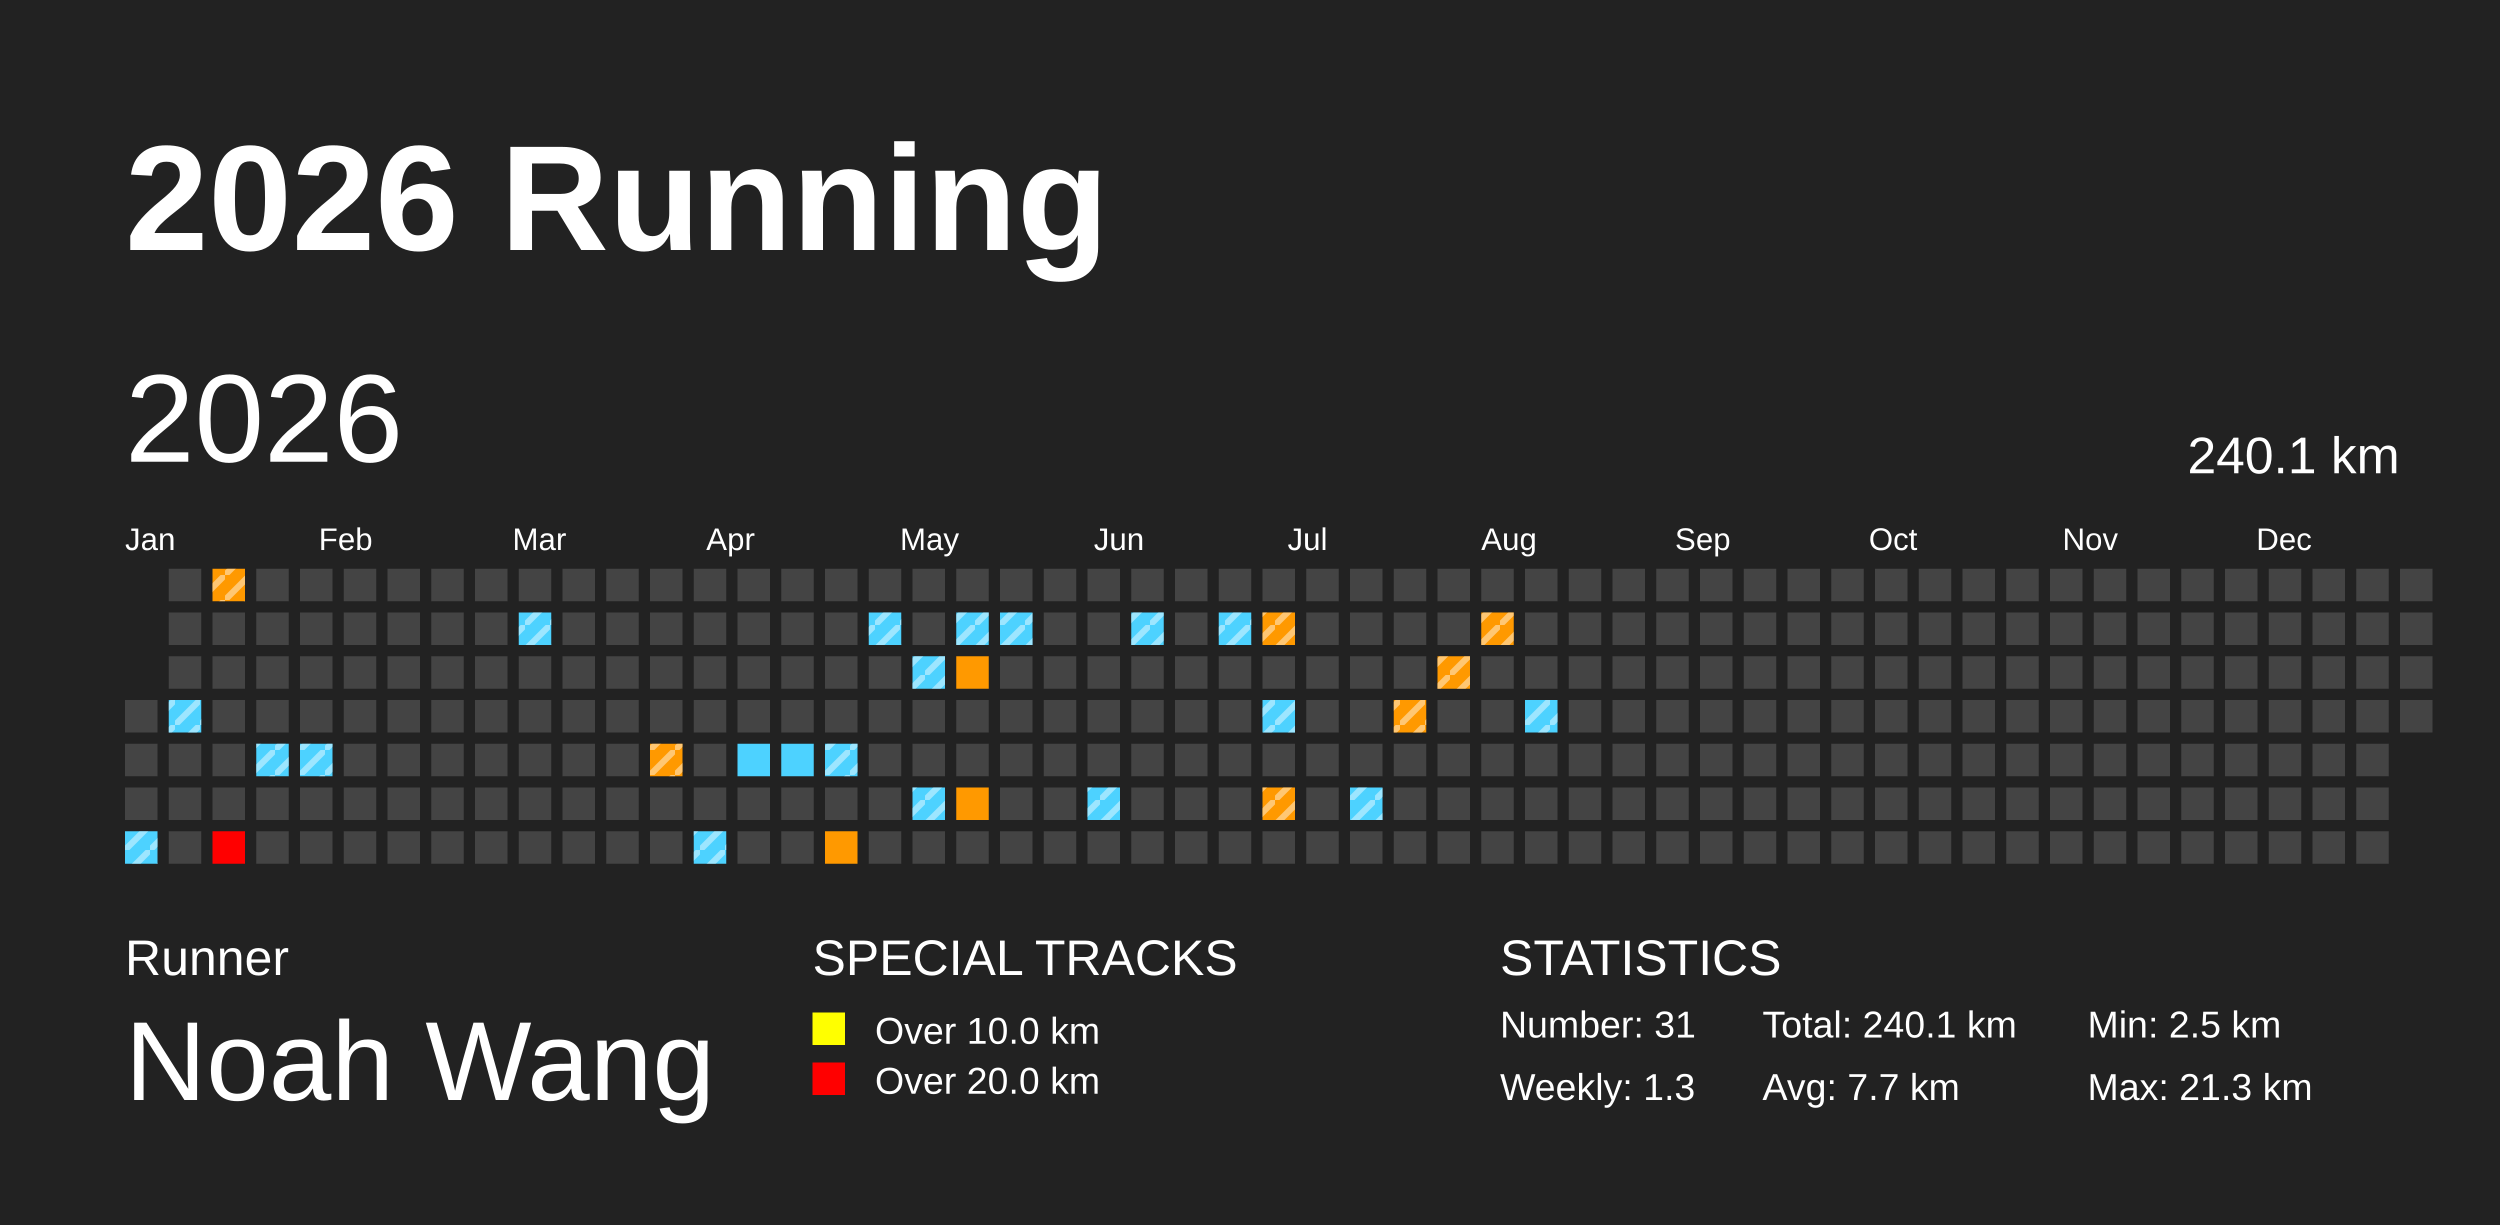
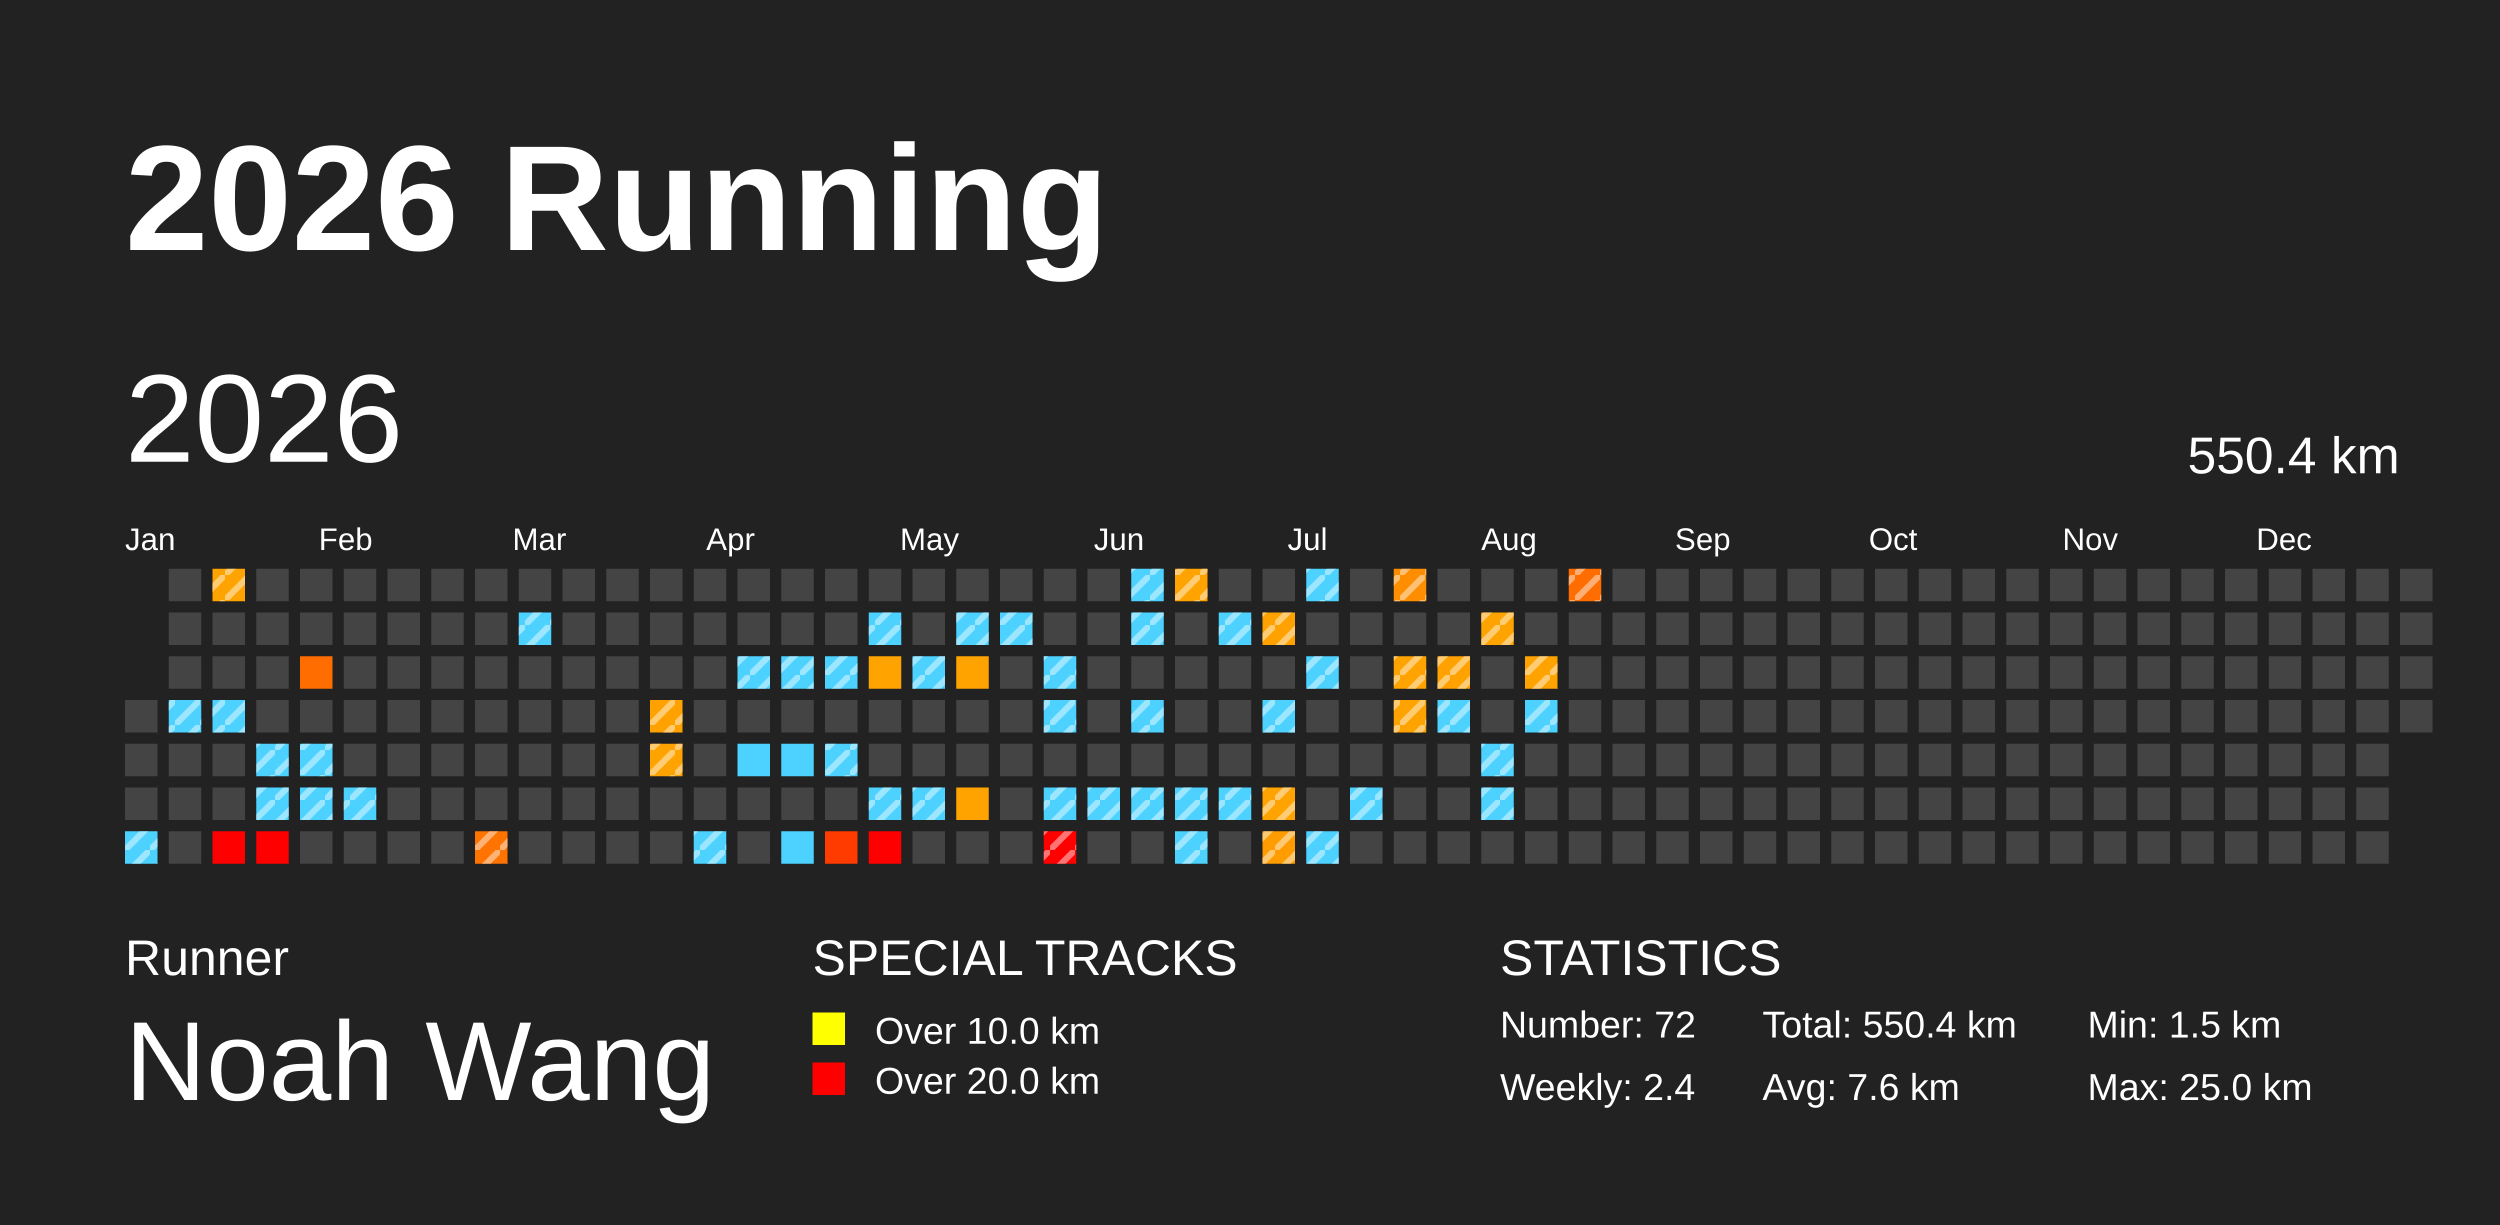
<svg xmlns="http://www.w3.org/2000/svg" baseProfile="full" height="98mm" version="1.1" viewBox="0,0,200,98" width="200mm">
  <defs>
    <pattern height="2" id="indoor-stripe" patternUnits="userSpaceOnUse" width="2">
      <line stroke="white" stroke-opacity="0.45" stroke-width="0.5" x1="0" x2="2" y1="2" y2="0" />
    </pattern>
  </defs>
  <rect fill="#222222" height="98" width="200" x="0" y="0" />
  <text fill="#FFFFFF" style="font-size:12px; font-family:Arial; font-weight:bold;" x="10" y="20">2026 Running</text>
  <text fill="#FFFFFF" style="font-size:4px; font-family:Arial" x="10" y="78">Runner</text>
  <text fill="#FFFFFF" style="font-size:9px; font-family:Arial" x="10" y="88">Noah Wang</text>
  <text fill="#FFFFFF" style="font-size:4px; font-family:Arial" x="65" y="78">SPECIAL TRACKS</text>
  <rect fill="yellow" height="2.6" width="2.6" x="65" y="81" />
  <text fill="#FFFFFF" style="font-size:3px; font-family:Arial" x="70" y="83.5">Over 10.0 km</text>
  <rect fill="red" height="2.6" width="2.6" x="65" y="85" />
  <text fill="#FFFFFF" style="font-size:3px; font-family:Arial" x="70" y="87.5">Over 20.0 km</text>
  <text fill="#FFFFFF" style="font-size:4px; font-family:Arial" x="120" y="78">STATISTICS</text>
-   <text fill="#FFFFFF" style="font-size:3px; font-family:Arial" x="120" y="83">Number: 31</text>
-   <text fill="#FFFFFF" style="font-size:3px; font-family:Arial" x="120" y="88">Weekly: 1.3</text>
-   <text fill="#FFFFFF" style="font-size:3px; font-family:Arial" x="141" y="83">Total: 240.1 km</text>
-   <text fill="#FFFFFF" style="font-size:3px; font-family:Arial" x="141" y="88">Avg: 7.7 km</text>
-   <text fill="#FFFFFF" style="font-size:3px; font-family:Arial" x="167" y="83">Min: 2.5 km</text>
-   <text fill="#FFFFFF" style="font-size:3px; font-family:Arial" x="167" y="88">Max: 21.3 km</text>
+   <text fill="#FFFFFF" style="font-size:3px; font-family:Arial" x="120" y="83">Number: 72</text>
+   <text fill="#FFFFFF" style="font-size:3px; font-family:Arial" x="120" y="88">Weekly: 2.4</text>
+   <text fill="#FFFFFF" style="font-size:3px; font-family:Arial" x="141" y="83">Total: 550.4 km</text>
+   <text fill="#FFFFFF" style="font-size:3px; font-family:Arial" x="141" y="88">Avg: 7.6 km</text>
+   <text fill="#FFFFFF" style="font-size:3px; font-family:Arial" x="167" y="83">Min: 1.5 km</text>
+   <text fill="#FFFFFF" style="font-size:3px; font-family:Arial" x="167" y="88">Max: 25.0 km</text>
  <text dominant-baseline="hanging" fill="#FFFFFF" style="font-size:10.0px; font-family:Arial;" x="10" y="30">2026</text>
-   <text dominant-baseline="hanging" fill="#FFFFFF" style="font-size:4.125px; font-family:Arial;" x="175" y="35">240.1 km</text>
+   <text dominant-baseline="hanging" fill="#FFFFFF" style="font-size:4.125px; font-family:Arial;" x="175" y="35">550.4 km</text>
  <text fill="#FFFFFF" style="font-size:2.5px; font-family:Arial" x="10.0" y="44">Jan</text>
  <text fill="#FFFFFF" style="font-size:2.5px; font-family:Arial" x="25.5" y="44">Feb</text>
  <text fill="#FFFFFF" style="font-size:2.5px; font-family:Arial" x="41.0" y="44">Mar</text>
  <text fill="#FFFFFF" style="font-size:2.5px; font-family:Arial" x="56.5" y="44">Apr</text>
  <text fill="#FFFFFF" style="font-size:2.5px; font-family:Arial" x="72.0" y="44">May</text>
  <text fill="#FFFFFF" style="font-size:2.5px; font-family:Arial" x="87.5" y="44">Jun</text>
  <text fill="#FFFFFF" style="font-size:2.5px; font-family:Arial" x="103.0" y="44">Jul</text>
  <text fill="#FFFFFF" style="font-size:2.5px; font-family:Arial" x="118.5" y="44">Aug</text>
  <text fill="#FFFFFF" style="font-size:2.5px; font-family:Arial" x="134.0" y="44">Sep</text>
  <text fill="#FFFFFF" style="font-size:2.5px; font-family:Arial" x="149.5" y="44">Oct</text>
  <text fill="#FFFFFF" style="font-size:2.5px; font-family:Arial" x="165.0" y="44">Nov</text>
  <text fill="#FFFFFF" style="font-size:2.5px; font-family:Arial" x="180.5" y="44">Dec</text>
  <rect fill="#444444" height="2.6" width="2.6" x="10.0" y="56.0" />
  <rect fill="#444444" height="2.6" width="2.6" x="10.0" y="59.5" />
  <rect fill="#444444" height="2.6" width="2.6" x="10.0" y="63.0" />
  <rect fill="#4dd2ff" height="2.6" width="2.6" x="10.0" y="66.5" />
  <rect fill="url(#indoor-stripe)" height="2.6" style="pointer-events: none;" width="2.6" x="10.0" y="66.5" />
  <rect fill="#444444" height="2.6" width="2.6" x="13.5" y="45.5" />
  <rect fill="#444444" height="2.6" width="2.6" x="13.5" y="49.0" />
  <rect fill="#444444" height="2.6" width="2.6" x="13.5" y="52.5" />
  <rect fill="#4dd2ff" height="2.6" width="2.6" x="13.5" y="56.0" />
  <rect fill="url(#indoor-stripe)" height="2.6" style="pointer-events: none;" width="2.6" x="13.5" y="56.0" />
  <rect fill="#444444" height="2.6" width="2.6" x="13.5" y="59.5" />
  <rect fill="#444444" height="2.6" width="2.6" x="13.5" y="63.0" />
  <rect fill="#444444" height="2.6" width="2.6" x="13.5" y="66.5" />
-   <rect fill="#ff9900" height="2.6" width="2.6" x="17.0" y="45.5" />
+   <rect fill="#ffa300" height="2.6" width="2.6" x="17.0" y="45.5" />
  <rect fill="url(#indoor-stripe)" height="2.6" style="pointer-events: none;" width="2.6" x="17.0" y="45.5" />
  <rect fill="#444444" height="2.6" width="2.6" x="17.0" y="49.0" />
  <rect fill="#444444" height="2.6" width="2.6" x="17.0" y="52.5" />
-   <rect fill="#444444" height="2.6" width="2.6" x="17.0" y="56.0" />
+   <rect fill="#4dd2ff" height="2.6" width="2.6" x="17.0" y="56.0" />
+   <rect fill="url(#indoor-stripe)" height="2.6" style="pointer-events: none;" width="2.6" x="17.0" y="56.0" />
  <rect fill="#444444" height="2.6" width="2.6" x="17.0" y="59.5" />
  <rect fill="#444444" height="2.6" width="2.6" x="17.0" y="63.0" />
  <rect fill="red" height="2.6" width="2.6" x="17.0" y="66.5" />
  <rect fill="#444444" height="2.6" width="2.6" x="20.5" y="45.5" />
  <rect fill="#444444" height="2.6" width="2.6" x="20.5" y="49.0" />
  <rect fill="#444444" height="2.6" width="2.6" x="20.5" y="52.5" />
  <rect fill="#444444" height="2.6" width="2.6" x="20.5" y="56.0" />
  <rect fill="#4dd2ff" height="2.6" width="2.6" x="20.5" y="59.5" />
  <rect fill="url(#indoor-stripe)" height="2.6" style="pointer-events: none;" width="2.6" x="20.5" y="59.5" />
-   <rect fill="#444444" height="2.6" width="2.6" x="20.5" y="63.0" />
-   <rect fill="#444444" height="2.6" width="2.6" x="20.5" y="66.5" />
+   <rect fill="#4dd2ff" height="2.6" width="2.6" x="20.5" y="63.0" />
+   <rect fill="url(#indoor-stripe)" height="2.6" style="pointer-events: none;" width="2.6" x="20.5" y="63.0" />
+   <rect fill="red" height="2.6" width="2.6" x="20.5" y="66.5" />
  <rect fill="#444444" height="2.6" width="2.6" x="24.0" y="45.5" />
  <rect fill="#444444" height="2.6" width="2.6" x="24.0" y="49.0" />
-   <rect fill="#444444" height="2.6" width="2.6" x="24.0" y="52.5" />
+   <rect fill="#ff6c00" height="2.6" width="2.6" x="24.0" y="52.5" />
  <rect fill="#444444" height="2.6" width="2.6" x="24.0" y="56.0" />
  <rect fill="#4dd2ff" height="2.6" width="2.6" x="24.0" y="59.5" />
  <rect fill="url(#indoor-stripe)" height="2.6" style="pointer-events: none;" width="2.6" x="24.0" y="59.5" />
-   <rect fill="#444444" height="2.6" width="2.6" x="24.0" y="63.0" />
+   <rect fill="#4dd2ff" height="2.6" width="2.6" x="24.0" y="63.0" />
+   <rect fill="url(#indoor-stripe)" height="2.6" style="pointer-events: none;" width="2.6" x="24.0" y="63.0" />
  <rect fill="#444444" height="2.6" width="2.6" x="24.0" y="66.5" />
  <rect fill="#444444" height="2.6" width="2.6" x="27.5" y="45.5" />
  <rect fill="#444444" height="2.6" width="2.6" x="27.5" y="49.0" />
  <rect fill="#444444" height="2.6" width="2.6" x="27.5" y="52.5" />
  <rect fill="#444444" height="2.6" width="2.6" x="27.5" y="56.0" />
  <rect fill="#444444" height="2.6" width="2.6" x="27.5" y="59.5" />
-   <rect fill="#444444" height="2.6" width="2.6" x="27.5" y="63.0" />
+   <rect fill="#4dd2ff" height="2.6" width="2.6" x="27.5" y="63.0" />
+   <rect fill="url(#indoor-stripe)" height="2.6" style="pointer-events: none;" width="2.6" x="27.5" y="63.0" />
  <rect fill="#444444" height="2.6" width="2.6" x="27.5" y="66.5" />
  <rect fill="#444444" height="2.6" width="2.6" x="31.0" y="45.5" />
  <rect fill="#444444" height="2.6" width="2.6" x="31.0" y="49.0" />
  <rect fill="#444444" height="2.6" width="2.6" x="31.0" y="52.5" />
  <rect fill="#444444" height="2.6" width="2.6" x="31.0" y="56.0" />
  <rect fill="#444444" height="2.6" width="2.6" x="31.0" y="59.5" />
  <rect fill="#444444" height="2.6" width="2.6" x="31.0" y="63.0" />
  <rect fill="#444444" height="2.6" width="2.6" x="31.0" y="66.5" />
  <rect fill="#444444" height="2.6" width="2.6" x="34.5" y="45.5" />
  <rect fill="#444444" height="2.6" width="2.6" x="34.5" y="49.0" />
  <rect fill="#444444" height="2.6" width="2.6" x="34.5" y="52.5" />
  <rect fill="#444444" height="2.6" width="2.6" x="34.5" y="56.0" />
  <rect fill="#444444" height="2.6" width="2.6" x="34.5" y="59.5" />
  <rect fill="#444444" height="2.6" width="2.6" x="34.5" y="63.0" />
  <rect fill="#444444" height="2.6" width="2.6" x="34.5" y="66.5" />
  <rect fill="#444444" height="2.6" width="2.6" x="38.0" y="45.5" />
  <rect fill="#444444" height="2.6" width="2.6" x="38.0" y="49.0" />
  <rect fill="#444444" height="2.6" width="2.6" x="38.0" y="52.5" />
  <rect fill="#444444" height="2.6" width="2.6" x="38.0" y="56.0" />
  <rect fill="#444444" height="2.6" width="2.6" x="38.0" y="59.5" />
  <rect fill="#444444" height="2.6" width="2.6" x="38.0" y="63.0" />
-   <rect fill="#444444" height="2.6" width="2.6" x="38.0" y="66.5" />
+   <rect fill="#ff7300" height="2.6" width="2.6" x="38.0" y="66.5" />
+   <rect fill="url(#indoor-stripe)" height="2.6" style="pointer-events: none;" width="2.6" x="38.0" y="66.5" />
  <rect fill="#444444" height="2.6" width="2.6" x="41.5" y="45.5" />
  <rect fill="#4dd2ff" height="2.6" width="2.6" x="41.5" y="49.0" />
  <rect fill="url(#indoor-stripe)" height="2.6" style="pointer-events: none;" width="2.6" x="41.5" y="49.0" />
  <rect fill="#444444" height="2.6" width="2.6" x="41.5" y="52.5" />
  <rect fill="#444444" height="2.6" width="2.6" x="41.5" y="56.0" />
  <rect fill="#444444" height="2.6" width="2.6" x="41.5" y="59.5" />
  <rect fill="#444444" height="2.6" width="2.6" x="41.5" y="63.0" />
  <rect fill="#444444" height="2.6" width="2.6" x="41.5" y="66.5" />
  <rect fill="#444444" height="2.6" width="2.6" x="45.0" y="45.5" />
  <rect fill="#444444" height="2.6" width="2.6" x="45.0" y="49.0" />
  <rect fill="#444444" height="2.6" width="2.6" x="45.0" y="52.5" />
  <rect fill="#444444" height="2.6" width="2.6" x="45.0" y="56.0" />
  <rect fill="#444444" height="2.6" width="2.6" x="45.0" y="59.5" />
  <rect fill="#444444" height="2.6" width="2.6" x="45.0" y="63.0" />
  <rect fill="#444444" height="2.6" width="2.6" x="45.0" y="66.5" />
  <rect fill="#444444" height="2.6" width="2.6" x="48.5" y="45.5" />
  <rect fill="#444444" height="2.6" width="2.6" x="48.5" y="49.0" />
  <rect fill="#444444" height="2.6" width="2.6" x="48.5" y="52.5" />
  <rect fill="#444444" height="2.6" width="2.6" x="48.5" y="56.0" />
  <rect fill="#444444" height="2.6" width="2.6" x="48.5" y="59.5" />
  <rect fill="#444444" height="2.6" width="2.6" x="48.5" y="63.0" />
  <rect fill="#444444" height="2.6" width="2.6" x="48.5" y="66.5" />
  <rect fill="#444444" height="2.6" width="2.6" x="52.0" y="45.5" />
  <rect fill="#444444" height="2.6" width="2.6" x="52.0" y="49.0" />
  <rect fill="#444444" height="2.6" width="2.6" x="52.0" y="52.5" />
-   <rect fill="#444444" height="2.6" width="2.6" x="52.0" y="56.0" />
-   <rect fill="#ff9900" height="2.6" width="2.6" x="52.0" y="59.5" />
+   <rect fill="#ffa200" height="2.6" width="2.6" x="52.0" y="56.0" />
+   <rect fill="url(#indoor-stripe)" height="2.6" style="pointer-events: none;" width="2.6" x="52.0" y="56.0" />
+   <rect fill="#ffa300" height="2.6" width="2.6" x="52.0" y="59.5" />
  <rect fill="url(#indoor-stripe)" height="2.6" style="pointer-events: none;" width="2.6" x="52.0" y="59.5" />
  <rect fill="#444444" height="2.6" width="2.6" x="52.0" y="63.0" />
  <rect fill="#444444" height="2.6" width="2.6" x="52.0" y="66.5" />
  <rect fill="#444444" height="2.6" width="2.6" x="55.5" y="45.5" />
  <rect fill="#444444" height="2.6" width="2.6" x="55.5" y="49.0" />
  <rect fill="#444444" height="2.6" width="2.6" x="55.5" y="52.5" />
  <rect fill="#444444" height="2.6" width="2.6" x="55.5" y="56.0" />
  <rect fill="#444444" height="2.6" width="2.6" x="55.5" y="59.5" />
  <rect fill="#444444" height="2.6" width="2.6" x="55.5" y="63.0" />
  <rect fill="#4dd2ff" height="2.6" width="2.6" x="55.5" y="66.5" />
  <rect fill="url(#indoor-stripe)" height="2.6" style="pointer-events: none;" width="2.6" x="55.5" y="66.5" />
  <rect fill="#444444" height="2.6" width="2.6" x="59.0" y="45.5" />
  <rect fill="#444444" height="2.6" width="2.6" x="59.0" y="49.0" />
-   <rect fill="#444444" height="2.6" width="2.6" x="59.0" y="52.5" />
+   <rect fill="#4dd2ff" height="2.6" width="2.6" x="59.0" y="52.5" />
+   <rect fill="url(#indoor-stripe)" height="2.6" style="pointer-events: none;" width="2.6" x="59.0" y="52.5" />
  <rect fill="#444444" height="2.6" width="2.6" x="59.0" y="56.0" />
  <rect fill="#4dd2ff" height="2.6" width="2.6" x="59.0" y="59.5" />
  <rect fill="#444444" height="2.6" width="2.6" x="59.0" y="63.0" />
  <rect fill="#444444" height="2.6" width="2.6" x="59.0" y="66.5" />
  <rect fill="#444444" height="2.6" width="2.6" x="62.5" y="45.5" />
  <rect fill="#444444" height="2.6" width="2.6" x="62.5" y="49.0" />
-   <rect fill="#444444" height="2.6" width="2.6" x="62.5" y="52.5" />
+   <rect fill="#4dd2ff" height="2.6" width="2.6" x="62.5" y="52.5" />
+   <rect fill="url(#indoor-stripe)" height="2.6" style="pointer-events: none;" width="2.6" x="62.5" y="52.5" />
  <rect fill="#444444" height="2.6" width="2.6" x="62.5" y="56.0" />
  <rect fill="#4dd2ff" height="2.6" width="2.6" x="62.5" y="59.5" />
  <rect fill="#444444" height="2.6" width="2.6" x="62.5" y="63.0" />
-   <rect fill="#444444" height="2.6" width="2.6" x="62.5" y="66.5" />
+   <rect fill="#4dd2ff" height="2.6" width="2.6" x="62.5" y="66.5" />
  <rect fill="#444444" height="2.6" width="2.6" x="66.0" y="45.5" />
  <rect fill="#444444" height="2.6" width="2.6" x="66.0" y="49.0" />
-   <rect fill="#444444" height="2.6" width="2.6" x="66.0" y="52.5" />
+   <rect fill="#4dd2ff" height="2.6" width="2.6" x="66.0" y="52.5" />
+   <rect fill="url(#indoor-stripe)" height="2.6" style="pointer-events: none;" width="2.6" x="66.0" y="52.5" />
  <rect fill="#444444" height="2.6" width="2.6" x="66.0" y="56.0" />
  <rect fill="#4dd2ff" height="2.6" width="2.6" x="66.0" y="59.5" />
  <rect fill="url(#indoor-stripe)" height="2.6" style="pointer-events: none;" width="2.6" x="66.0" y="59.5" />
  <rect fill="#444444" height="2.6" width="2.6" x="66.0" y="63.0" />
-   <rect fill="#ff9900" height="2.6" width="2.6" x="66.0" y="66.5" />
+   <rect fill="#ff3b00" height="2.6" width="2.6" x="66.0" y="66.5" />
  <rect fill="#444444" height="2.6" width="2.6" x="69.5" y="45.5" />
  <rect fill="#4dd2ff" height="2.6" width="2.6" x="69.5" y="49.0" />
  <rect fill="url(#indoor-stripe)" height="2.6" style="pointer-events: none;" width="2.6" x="69.5" y="49.0" />
-   <rect fill="#444444" height="2.6" width="2.6" x="69.5" y="52.5" />
+   <rect fill="#ffa300" height="2.6" width="2.6" x="69.5" y="52.5" />
  <rect fill="#444444" height="2.6" width="2.6" x="69.5" y="56.0" />
  <rect fill="#444444" height="2.6" width="2.6" x="69.5" y="59.5" />
-   <rect fill="#444444" height="2.6" width="2.6" x="69.5" y="63.0" />
-   <rect fill="#444444" height="2.6" width="2.6" x="69.5" y="66.5" />
+   <rect fill="#4dd2ff" height="2.6" width="2.6" x="69.5" y="63.0" />
+   <rect fill="url(#indoor-stripe)" height="2.6" style="pointer-events: none;" width="2.6" x="69.5" y="63.0" />
+   <rect fill="red" height="2.6" width="2.6" x="69.5" y="66.5" />
  <rect fill="#444444" height="2.6" width="2.6" x="73.0" y="45.5" />
  <rect fill="#444444" height="2.6" width="2.6" x="73.0" y="49.0" />
  <rect fill="#4dd2ff" height="2.6" width="2.6" x="73.0" y="52.5" />
  <rect fill="url(#indoor-stripe)" height="2.6" style="pointer-events: none;" width="2.6" x="73.0" y="52.5" />
  <rect fill="#444444" height="2.6" width="2.6" x="73.0" y="56.0" />
  <rect fill="#444444" height="2.6" width="2.6" x="73.0" y="59.5" />
  <rect fill="#4dd2ff" height="2.6" width="2.6" x="73.0" y="63.0" />
  <rect fill="url(#indoor-stripe)" height="2.6" style="pointer-events: none;" width="2.6" x="73.0" y="63.0" />
  <rect fill="#444444" height="2.6" width="2.6" x="73.0" y="66.5" />
  <rect fill="#444444" height="2.6" width="2.6" x="76.5" y="45.5" />
  <rect fill="#4dd2ff" height="2.6" width="2.6" x="76.5" y="49.0" />
  <rect fill="url(#indoor-stripe)" height="2.6" style="pointer-events: none;" width="2.6" x="76.5" y="49.0" />
-   <rect fill="#ff9900" height="2.6" width="2.6" x="76.5" y="52.5" />
+   <rect fill="#ffa300" height="2.6" width="2.6" x="76.5" y="52.5" />
  <rect fill="#444444" height="2.6" width="2.6" x="76.5" y="56.0" />
  <rect fill="#444444" height="2.6" width="2.6" x="76.5" y="59.5" />
-   <rect fill="#ff9900" height="2.6" width="2.6" x="76.5" y="63.0" />
+   <rect fill="#ffa300" height="2.6" width="2.6" x="76.5" y="63.0" />
  <rect fill="#444444" height="2.6" width="2.6" x="76.5" y="66.5" />
  <rect fill="#444444" height="2.6" width="2.6" x="80.0" y="45.5" />
  <rect fill="#4dd2ff" height="2.6" width="2.6" x="80.0" y="49.0" />
  <rect fill="url(#indoor-stripe)" height="2.6" style="pointer-events: none;" width="2.6" x="80.0" y="49.0" />
  <rect fill="#444444" height="2.6" width="2.6" x="80.0" y="52.5" />
  <rect fill="#444444" height="2.6" width="2.6" x="80.0" y="56.0" />
  <rect fill="#444444" height="2.6" width="2.6" x="80.0" y="59.5" />
  <rect fill="#444444" height="2.6" width="2.6" x="80.0" y="63.0" />
  <rect fill="#444444" height="2.6" width="2.6" x="80.0" y="66.5" />
  <rect fill="#444444" height="2.6" width="2.6" x="83.5" y="45.5" />
  <rect fill="#444444" height="2.6" width="2.6" x="83.5" y="49.0" />
-   <rect fill="#444444" height="2.6" width="2.6" x="83.5" y="52.5" />
-   <rect fill="#444444" height="2.6" width="2.6" x="83.5" y="56.0" />
+   <rect fill="#4dd2ff" height="2.6" width="2.6" x="83.5" y="52.5" />
+   <rect fill="url(#indoor-stripe)" height="2.6" style="pointer-events: none;" width="2.6" x="83.5" y="52.5" />
+   <rect fill="#4dd2ff" height="2.6" width="2.6" x="83.5" y="56.0" />
+   <rect fill="url(#indoor-stripe)" height="2.6" style="pointer-events: none;" width="2.6" x="83.5" y="56.0" />
  <rect fill="#444444" height="2.6" width="2.6" x="83.5" y="59.5" />
-   <rect fill="#444444" height="2.6" width="2.6" x="83.5" y="63.0" />
-   <rect fill="#444444" height="2.6" width="2.6" x="83.5" y="66.5" />
+   <rect fill="#4dd2ff" height="2.6" width="2.6" x="83.5" y="63.0" />
+   <rect fill="url(#indoor-stripe)" height="2.6" style="pointer-events: none;" width="2.6" x="83.5" y="63.0" />
+   <rect fill="red" height="2.6" width="2.6" x="83.5" y="66.5" />
+   <rect fill="url(#indoor-stripe)" height="2.6" style="pointer-events: none;" width="2.6" x="83.5" y="66.5" />
  <rect fill="#444444" height="2.6" width="2.6" x="87.0" y="45.5" />
  <rect fill="#444444" height="2.6" width="2.6" x="87.0" y="49.0" />
  <rect fill="#444444" height="2.6" width="2.6" x="87.0" y="52.5" />
  <rect fill="#444444" height="2.6" width="2.6" x="87.0" y="56.0" />
  <rect fill="#444444" height="2.6" width="2.6" x="87.0" y="59.5" />
  <rect fill="#4dd2ff" height="2.6" width="2.6" x="87.0" y="63.0" />
  <rect fill="url(#indoor-stripe)" height="2.6" style="pointer-events: none;" width="2.6" x="87.0" y="63.0" />
  <rect fill="#444444" height="2.6" width="2.6" x="87.0" y="66.5" />
-   <rect fill="#444444" height="2.6" width="2.6" x="90.5" y="45.5" />
+   <rect fill="#4dd2ff" height="2.6" width="2.6" x="90.5" y="45.5" />
+   <rect fill="url(#indoor-stripe)" height="2.6" style="pointer-events: none;" width="2.6" x="90.5" y="45.5" />
  <rect fill="#4dd2ff" height="2.6" width="2.6" x="90.5" y="49.0" />
  <rect fill="url(#indoor-stripe)" height="2.6" style="pointer-events: none;" width="2.6" x="90.5" y="49.0" />
  <rect fill="#444444" height="2.6" width="2.6" x="90.5" y="52.5" />
-   <rect fill="#444444" height="2.6" width="2.6" x="90.5" y="56.0" />
+   <rect fill="#4dd2ff" height="2.6" width="2.6" x="90.5" y="56.0" />
+   <rect fill="url(#indoor-stripe)" height="2.6" style="pointer-events: none;" width="2.6" x="90.5" y="56.0" />
  <rect fill="#444444" height="2.6" width="2.6" x="90.5" y="59.5" />
-   <rect fill="#444444" height="2.6" width="2.6" x="90.5" y="63.0" />
+   <rect fill="#4dd2ff" height="2.6" width="2.6" x="90.5" y="63.0" />
+   <rect fill="url(#indoor-stripe)" height="2.6" style="pointer-events: none;" width="2.6" x="90.5" y="63.0" />
  <rect fill="#444444" height="2.6" width="2.6" x="90.5" y="66.5" />
-   <rect fill="#444444" height="2.6" width="2.6" x="94.0" y="45.5" />
+   <rect fill="#ffa300" height="2.6" width="2.6" x="94.0" y="45.5" />
+   <rect fill="url(#indoor-stripe)" height="2.6" style="pointer-events: none;" width="2.6" x="94.0" y="45.5" />
  <rect fill="#444444" height="2.6" width="2.6" x="94.0" y="49.0" />
  <rect fill="#444444" height="2.6" width="2.6" x="94.0" y="52.5" />
  <rect fill="#444444" height="2.6" width="2.6" x="94.0" y="56.0" />
  <rect fill="#444444" height="2.6" width="2.6" x="94.0" y="59.5" />
-   <rect fill="#444444" height="2.6" width="2.6" x="94.0" y="63.0" />
-   <rect fill="#444444" height="2.6" width="2.6" x="94.0" y="66.5" />
+   <rect fill="#4dd2ff" height="2.6" width="2.6" x="94.0" y="63.0" />
+   <rect fill="url(#indoor-stripe)" height="2.6" style="pointer-events: none;" width="2.6" x="94.0" y="63.0" />
+   <rect fill="#4dd2ff" height="2.6" width="2.6" x="94.0" y="66.5" />
+   <rect fill="url(#indoor-stripe)" height="2.6" style="pointer-events: none;" width="2.6" x="94.0" y="66.5" />
  <rect fill="#444444" height="2.6" width="2.6" x="97.5" y="45.5" />
  <rect fill="#4dd2ff" height="2.6" width="2.6" x="97.5" y="49.0" />
  <rect fill="url(#indoor-stripe)" height="2.6" style="pointer-events: none;" width="2.6" x="97.5" y="49.0" />
  <rect fill="#444444" height="2.6" width="2.6" x="97.5" y="52.5" />
  <rect fill="#444444" height="2.6" width="2.6" x="97.5" y="56.0" />
  <rect fill="#444444" height="2.6" width="2.6" x="97.5" y="59.5" />
-   <rect fill="#444444" height="2.6" width="2.6" x="97.5" y="63.0" />
+   <rect fill="#4dd2ff" height="2.6" width="2.6" x="97.5" y="63.0" />
+   <rect fill="url(#indoor-stripe)" height="2.6" style="pointer-events: none;" width="2.6" x="97.5" y="63.0" />
  <rect fill="#444444" height="2.6" width="2.6" x="97.5" y="66.5" />
  <rect fill="#444444" height="2.6" width="2.6" x="101.0" y="45.5" />
-   <rect fill="#ff9900" height="2.6" width="2.6" x="101.0" y="49.0" />
+   <rect fill="#ffa200" height="2.6" width="2.6" x="101.0" y="49.0" />
  <rect fill="url(#indoor-stripe)" height="2.6" style="pointer-events: none;" width="2.6" x="101.0" y="49.0" />
  <rect fill="#444444" height="2.6" width="2.6" x="101.0" y="52.5" />
  <rect fill="#4dd2ff" height="2.6" width="2.6" x="101.0" y="56.0" />
  <rect fill="url(#indoor-stripe)" height="2.6" style="pointer-events: none;" width="2.6" x="101.0" y="56.0" />
  <rect fill="#444444" height="2.6" width="2.6" x="101.0" y="59.5" />
-   <rect fill="#ff9900" height="2.6" width="2.6" x="101.0" y="63.0" />
+   <rect fill="#ffa300" height="2.6" width="2.6" x="101.0" y="63.0" />
  <rect fill="url(#indoor-stripe)" height="2.6" style="pointer-events: none;" width="2.6" x="101.0" y="63.0" />
-   <rect fill="#444444" height="2.6" width="2.6" x="101.0" y="66.5" />
-   <rect fill="#444444" height="2.6" width="2.6" x="104.5" y="45.5" />
+   <rect fill="#ff9c00" height="2.6" width="2.6" x="101.0" y="66.5" />
+   <rect fill="url(#indoor-stripe)" height="2.6" style="pointer-events: none;" width="2.6" x="101.0" y="66.5" />
+   <rect fill="#4dd2ff" height="2.6" width="2.6" x="104.5" y="45.5" />
+   <rect fill="url(#indoor-stripe)" height="2.6" style="pointer-events: none;" width="2.6" x="104.5" y="45.5" />
  <rect fill="#444444" height="2.6" width="2.6" x="104.5" y="49.0" />
-   <rect fill="#444444" height="2.6" width="2.6" x="104.5" y="52.5" />
+   <rect fill="#4dd2ff" height="2.6" width="2.6" x="104.5" y="52.5" />
+   <rect fill="url(#indoor-stripe)" height="2.6" style="pointer-events: none;" width="2.6" x="104.5" y="52.5" />
  <rect fill="#444444" height="2.6" width="2.6" x="104.5" y="56.0" />
  <rect fill="#444444" height="2.6" width="2.6" x="104.5" y="59.5" />
  <rect fill="#444444" height="2.6" width="2.6" x="104.5" y="63.0" />
-   <rect fill="#444444" height="2.6" width="2.6" x="104.5" y="66.5" />
+   <rect fill="#4dd2ff" height="2.6" width="2.6" x="104.5" y="66.5" />
+   <rect fill="url(#indoor-stripe)" height="2.6" style="pointer-events: none;" width="2.6" x="104.5" y="66.5" />
  <rect fill="#444444" height="2.6" width="2.6" x="108.0" y="45.5" />
  <rect fill="#444444" height="2.6" width="2.6" x="108.0" y="49.0" />
  <rect fill="#444444" height="2.6" width="2.6" x="108.0" y="52.5" />
  <rect fill="#444444" height="2.6" width="2.6" x="108.0" y="56.0" />
  <rect fill="#444444" height="2.6" width="2.6" x="108.0" y="59.5" />
  <rect fill="#4dd2ff" height="2.6" width="2.6" x="108.0" y="63.0" />
  <rect fill="url(#indoor-stripe)" height="2.6" style="pointer-events: none;" width="2.6" x="108.0" y="63.0" />
  <rect fill="#444444" height="2.6" width="2.6" x="108.0" y="66.5" />
-   <rect fill="#444444" height="2.6" width="2.6" x="111.5" y="45.5" />
+   <rect fill="#ff8d00" height="2.6" width="2.6" x="111.5" y="45.5" />
+   <rect fill="url(#indoor-stripe)" height="2.6" style="pointer-events: none;" width="2.6" x="111.5" y="45.5" />
  <rect fill="#444444" height="2.6" width="2.6" x="111.5" y="49.0" />
-   <rect fill="#444444" height="2.6" width="2.6" x="111.5" y="52.5" />
-   <rect fill="#ff9900" height="2.6" width="2.6" x="111.5" y="56.0" />
+   <rect fill="#ffa300" height="2.6" width="2.6" x="111.5" y="52.5" />
+   <rect fill="url(#indoor-stripe)" height="2.6" style="pointer-events: none;" width="2.6" x="111.5" y="52.5" />
+   <rect fill="#ffa300" height="2.6" width="2.6" x="111.5" y="56.0" />
  <rect fill="url(#indoor-stripe)" height="2.6" style="pointer-events: none;" width="2.6" x="111.5" y="56.0" />
  <rect fill="#444444" height="2.6" width="2.6" x="111.5" y="59.5" />
  <rect fill="#444444" height="2.6" width="2.6" x="111.5" y="63.0" />
  <rect fill="#444444" height="2.6" width="2.6" x="111.5" y="66.5" />
  <rect fill="#444444" height="2.6" width="2.6" x="115.0" y="45.5" />
  <rect fill="#444444" height="2.6" width="2.6" x="115.0" y="49.0" />
-   <rect fill="#ff9900" height="2.6" width="2.6" x="115.0" y="52.5" />
+   <rect fill="#ffa200" height="2.6" width="2.6" x="115.0" y="52.5" />
  <rect fill="url(#indoor-stripe)" height="2.6" style="pointer-events: none;" width="2.6" x="115.0" y="52.5" />
-   <rect fill="#444444" height="2.6" width="2.6" x="115.0" y="56.0" />
+   <rect fill="#4dd2ff" height="2.6" width="2.6" x="115.0" y="56.0" />
+   <rect fill="url(#indoor-stripe)" height="2.6" style="pointer-events: none;" width="2.6" x="115.0" y="56.0" />
  <rect fill="#444444" height="2.6" width="2.6" x="115.0" y="59.5" />
  <rect fill="#444444" height="2.6" width="2.6" x="115.0" y="63.0" />
  <rect fill="#444444" height="2.6" width="2.6" x="115.0" y="66.5" />
  <rect fill="#444444" height="2.6" width="2.6" x="118.5" y="45.5" />
-   <rect fill="#ff9900" height="2.6" width="2.6" x="118.5" y="49.0" />
+   <rect fill="#ffa300" height="2.6" width="2.6" x="118.5" y="49.0" />
  <rect fill="url(#indoor-stripe)" height="2.6" style="pointer-events: none;" width="2.6" x="118.5" y="49.0" />
  <rect fill="#444444" height="2.6" width="2.6" x="118.5" y="52.5" />
  <rect fill="#444444" height="2.6" width="2.6" x="118.5" y="56.0" />
-   <rect fill="#444444" height="2.6" width="2.6" x="118.5" y="59.5" />
-   <rect fill="#444444" height="2.6" width="2.6" x="118.5" y="63.0" />
+   <rect fill="#4dd2ff" height="2.6" width="2.6" x="118.5" y="59.5" />
+   <rect fill="url(#indoor-stripe)" height="2.6" style="pointer-events: none;" width="2.6" x="118.5" y="59.5" />
+   <rect fill="#4dd2ff" height="2.6" width="2.6" x="118.5" y="63.0" />
+   <rect fill="url(#indoor-stripe)" height="2.6" style="pointer-events: none;" width="2.6" x="118.5" y="63.0" />
  <rect fill="#444444" height="2.6" width="2.6" x="118.5" y="66.5" />
  <rect fill="#444444" height="2.6" width="2.6" x="122.0" y="45.5" />
  <rect fill="#444444" height="2.6" width="2.6" x="122.0" y="49.0" />
-   <rect fill="#444444" height="2.6" width="2.6" x="122.0" y="52.5" />
+   <rect fill="#ffa300" height="2.6" width="2.6" x="122.0" y="52.5" />
+   <rect fill="url(#indoor-stripe)" height="2.6" style="pointer-events: none;" width="2.6" x="122.0" y="52.5" />
  <rect fill="#4dd2ff" height="2.6" width="2.6" x="122.0" y="56.0" />
  <rect fill="url(#indoor-stripe)" height="2.6" style="pointer-events: none;" width="2.6" x="122.0" y="56.0" />
  <rect fill="#444444" height="2.6" width="2.6" x="122.0" y="59.5" />
  <rect fill="#444444" height="2.6" width="2.6" x="122.0" y="63.0" />
  <rect fill="#444444" height="2.6" width="2.6" x="122.0" y="66.5" />
-   <rect fill="#444444" height="2.6" width="2.6" x="125.5" y="45.5" />
+   <rect fill="#ff6c00" height="2.6" width="2.6" x="125.5" y="45.5" />
+   <rect fill="url(#indoor-stripe)" height="2.6" style="pointer-events: none;" width="2.6" x="125.5" y="45.5" />
  <rect fill="#444444" height="2.6" width="2.6" x="125.5" y="49.0" />
  <rect fill="#444444" height="2.6" width="2.6" x="125.5" y="52.5" />
  <rect fill="#444444" height="2.6" width="2.6" x="125.5" y="56.0" />
  <rect fill="#444444" height="2.6" width="2.6" x="125.5" y="59.5" />
  <rect fill="#444444" height="2.6" width="2.6" x="125.5" y="63.0" />
  <rect fill="#444444" height="2.6" width="2.6" x="125.5" y="66.5" />
  <rect fill="#444444" height="2.6" width="2.6" x="129.0" y="45.5" />
  <rect fill="#444444" height="2.6" width="2.6" x="129.0" y="49.0" />
  <rect fill="#444444" height="2.6" width="2.6" x="129.0" y="52.5" />
  <rect fill="#444444" height="2.6" width="2.6" x="129.0" y="56.0" />
  <rect fill="#444444" height="2.6" width="2.6" x="129.0" y="59.5" />
  <rect fill="#444444" height="2.6" width="2.6" x="129.0" y="63.0" />
  <rect fill="#444444" height="2.6" width="2.6" x="129.0" y="66.5" />
  <rect fill="#444444" height="2.6" width="2.6" x="132.5" y="45.5" />
  <rect fill="#444444" height="2.6" width="2.6" x="132.5" y="49.0" />
  <rect fill="#444444" height="2.6" width="2.6" x="132.5" y="52.5" />
  <rect fill="#444444" height="2.6" width="2.6" x="132.5" y="56.0" />
  <rect fill="#444444" height="2.6" width="2.6" x="132.5" y="59.5" />
  <rect fill="#444444" height="2.6" width="2.6" x="132.5" y="63.0" />
  <rect fill="#444444" height="2.6" width="2.6" x="132.5" y="66.5" />
  <rect fill="#444444" height="2.6" width="2.6" x="136.0" y="45.5" />
  <rect fill="#444444" height="2.6" width="2.6" x="136.0" y="49.0" />
  <rect fill="#444444" height="2.6" width="2.6" x="136.0" y="52.5" />
  <rect fill="#444444" height="2.6" width="2.6" x="136.0" y="56.0" />
  <rect fill="#444444" height="2.6" width="2.6" x="136.0" y="59.5" />
  <rect fill="#444444" height="2.6" width="2.6" x="136.0" y="63.0" />
  <rect fill="#444444" height="2.6" width="2.6" x="136.0" y="66.5" />
  <rect fill="#444444" height="2.6" width="2.6" x="139.5" y="45.5" />
  <rect fill="#444444" height="2.6" width="2.6" x="139.5" y="49.0" />
  <rect fill="#444444" height="2.6" width="2.6" x="139.5" y="52.5" />
  <rect fill="#444444" height="2.6" width="2.6" x="139.5" y="56.0" />
  <rect fill="#444444" height="2.6" width="2.6" x="139.5" y="59.5" />
  <rect fill="#444444" height="2.6" width="2.6" x="139.5" y="63.0" />
  <rect fill="#444444" height="2.6" width="2.6" x="139.5" y="66.5" />
  <rect fill="#444444" height="2.6" width="2.6" x="143.0" y="45.5" />
  <rect fill="#444444" height="2.6" width="2.6" x="143.0" y="49.0" />
  <rect fill="#444444" height="2.6" width="2.6" x="143.0" y="52.5" />
  <rect fill="#444444" height="2.6" width="2.6" x="143.0" y="56.0" />
  <rect fill="#444444" height="2.6" width="2.6" x="143.0" y="59.5" />
  <rect fill="#444444" height="2.6" width="2.6" x="143.0" y="63.0" />
  <rect fill="#444444" height="2.6" width="2.6" x="143.0" y="66.5" />
  <rect fill="#444444" height="2.6" width="2.6" x="146.5" y="45.5" />
  <rect fill="#444444" height="2.6" width="2.6" x="146.5" y="49.0" />
  <rect fill="#444444" height="2.6" width="2.6" x="146.5" y="52.5" />
  <rect fill="#444444" height="2.6" width="2.6" x="146.5" y="56.0" />
  <rect fill="#444444" height="2.6" width="2.6" x="146.5" y="59.5" />
  <rect fill="#444444" height="2.6" width="2.6" x="146.5" y="63.0" />
  <rect fill="#444444" height="2.6" width="2.6" x="146.5" y="66.5" />
  <rect fill="#444444" height="2.6" width="2.6" x="150.0" y="45.5" />
  <rect fill="#444444" height="2.6" width="2.6" x="150.0" y="49.0" />
  <rect fill="#444444" height="2.6" width="2.6" x="150.0" y="52.5" />
  <rect fill="#444444" height="2.6" width="2.6" x="150.0" y="56.0" />
  <rect fill="#444444" height="2.6" width="2.6" x="150.0" y="59.5" />
  <rect fill="#444444" height="2.6" width="2.6" x="150.0" y="63.0" />
  <rect fill="#444444" height="2.6" width="2.6" x="150.0" y="66.5" />
  <rect fill="#444444" height="2.6" width="2.6" x="153.5" y="45.5" />
  <rect fill="#444444" height="2.6" width="2.6" x="153.5" y="49.0" />
  <rect fill="#444444" height="2.6" width="2.6" x="153.5" y="52.5" />
  <rect fill="#444444" height="2.6" width="2.6" x="153.5" y="56.0" />
  <rect fill="#444444" height="2.6" width="2.6" x="153.5" y="59.5" />
  <rect fill="#444444" height="2.6" width="2.6" x="153.5" y="63.0" />
  <rect fill="#444444" height="2.6" width="2.6" x="153.5" y="66.5" />
  <rect fill="#444444" height="2.6" width="2.6" x="157.0" y="45.5" />
  <rect fill="#444444" height="2.6" width="2.6" x="157.0" y="49.0" />
  <rect fill="#444444" height="2.6" width="2.6" x="157.0" y="52.5" />
  <rect fill="#444444" height="2.6" width="2.6" x="157.0" y="56.0" />
  <rect fill="#444444" height="2.6" width="2.6" x="157.0" y="59.5" />
  <rect fill="#444444" height="2.6" width="2.6" x="157.0" y="63.0" />
  <rect fill="#444444" height="2.6" width="2.6" x="157.0" y="66.5" />
  <rect fill="#444444" height="2.6" width="2.6" x="160.5" y="45.5" />
  <rect fill="#444444" height="2.6" width="2.6" x="160.5" y="49.0" />
  <rect fill="#444444" height="2.6" width="2.6" x="160.5" y="52.5" />
  <rect fill="#444444" height="2.6" width="2.6" x="160.5" y="56.0" />
  <rect fill="#444444" height="2.6" width="2.6" x="160.5" y="59.5" />
  <rect fill="#444444" height="2.6" width="2.6" x="160.5" y="63.0" />
  <rect fill="#444444" height="2.6" width="2.6" x="160.5" y="66.5" />
  <rect fill="#444444" height="2.6" width="2.6" x="164.0" y="45.5" />
  <rect fill="#444444" height="2.6" width="2.6" x="164.0" y="49.0" />
  <rect fill="#444444" height="2.6" width="2.6" x="164.0" y="52.5" />
  <rect fill="#444444" height="2.6" width="2.6" x="164.0" y="56.0" />
  <rect fill="#444444" height="2.6" width="2.6" x="164.0" y="59.5" />
  <rect fill="#444444" height="2.6" width="2.6" x="164.0" y="63.0" />
  <rect fill="#444444" height="2.6" width="2.6" x="164.0" y="66.5" />
  <rect fill="#444444" height="2.6" width="2.6" x="167.5" y="45.5" />
  <rect fill="#444444" height="2.6" width="2.6" x="167.5" y="49.0" />
  <rect fill="#444444" height="2.6" width="2.6" x="167.5" y="52.5" />
  <rect fill="#444444" height="2.6" width="2.6" x="167.5" y="56.0" />
  <rect fill="#444444" height="2.6" width="2.6" x="167.5" y="59.5" />
  <rect fill="#444444" height="2.6" width="2.6" x="167.5" y="63.0" />
  <rect fill="#444444" height="2.6" width="2.6" x="167.5" y="66.5" />
  <rect fill="#444444" height="2.6" width="2.6" x="171.0" y="45.5" />
  <rect fill="#444444" height="2.6" width="2.6" x="171.0" y="49.0" />
  <rect fill="#444444" height="2.6" width="2.6" x="171.0" y="52.5" />
  <rect fill="#444444" height="2.6" width="2.6" x="171.0" y="56.0" />
  <rect fill="#444444" height="2.6" width="2.6" x="171.0" y="59.5" />
  <rect fill="#444444" height="2.6" width="2.6" x="171.0" y="63.0" />
  <rect fill="#444444" height="2.6" width="2.6" x="171.0" y="66.5" />
  <rect fill="#444444" height="2.6" width="2.6" x="174.5" y="45.5" />
  <rect fill="#444444" height="2.6" width="2.6" x="174.5" y="49.0" />
  <rect fill="#444444" height="2.6" width="2.6" x="174.5" y="52.5" />
  <rect fill="#444444" height="2.6" width="2.6" x="174.5" y="56.0" />
  <rect fill="#444444" height="2.6" width="2.6" x="174.5" y="59.5" />
  <rect fill="#444444" height="2.6" width="2.6" x="174.5" y="63.0" />
  <rect fill="#444444" height="2.6" width="2.6" x="174.5" y="66.5" />
  <rect fill="#444444" height="2.6" width="2.6" x="178.0" y="45.5" />
  <rect fill="#444444" height="2.6" width="2.6" x="178.0" y="49.0" />
  <rect fill="#444444" height="2.6" width="2.6" x="178.0" y="52.5" />
  <rect fill="#444444" height="2.6" width="2.6" x="178.0" y="56.0" />
  <rect fill="#444444" height="2.6" width="2.6" x="178.0" y="59.5" />
  <rect fill="#444444" height="2.6" width="2.6" x="178.0" y="63.0" />
  <rect fill="#444444" height="2.6" width="2.6" x="178.0" y="66.5" />
  <rect fill="#444444" height="2.6" width="2.6" x="181.5" y="45.5" />
  <rect fill="#444444" height="2.6" width="2.6" x="181.5" y="49.0" />
  <rect fill="#444444" height="2.6" width="2.6" x="181.5" y="52.5" />
  <rect fill="#444444" height="2.6" width="2.6" x="181.5" y="56.0" />
  <rect fill="#444444" height="2.6" width="2.6" x="181.5" y="59.5" />
  <rect fill="#444444" height="2.6" width="2.6" x="181.5" y="63.0" />
  <rect fill="#444444" height="2.6" width="2.6" x="181.5" y="66.5" />
  <rect fill="#444444" height="2.6" width="2.6" x="185.0" y="45.5" />
  <rect fill="#444444" height="2.6" width="2.6" x="185.0" y="49.0" />
  <rect fill="#444444" height="2.6" width="2.6" x="185.0" y="52.5" />
  <rect fill="#444444" height="2.6" width="2.6" x="185.0" y="56.0" />
  <rect fill="#444444" height="2.6" width="2.6" x="185.0" y="59.5" />
  <rect fill="#444444" height="2.6" width="2.6" x="185.0" y="63.0" />
  <rect fill="#444444" height="2.6" width="2.6" x="185.0" y="66.5" />
  <rect fill="#444444" height="2.6" width="2.6" x="188.5" y="45.5" />
  <rect fill="#444444" height="2.6" width="2.6" x="188.5" y="49.0" />
  <rect fill="#444444" height="2.6" width="2.6" x="188.5" y="52.5" />
  <rect fill="#444444" height="2.6" width="2.6" x="188.5" y="56.0" />
  <rect fill="#444444" height="2.6" width="2.6" x="188.5" y="59.5" />
  <rect fill="#444444" height="2.6" width="2.6" x="188.5" y="63.0" />
  <rect fill="#444444" height="2.6" width="2.6" x="188.5" y="66.5" />
  <rect fill="#444444" height="2.6" width="2.6" x="192.0" y="45.5" />
  <rect fill="#444444" height="2.6" width="2.6" x="192.0" y="49.0" />
  <rect fill="#444444" height="2.6" width="2.6" x="192.0" y="52.5" />
  <rect fill="#444444" height="2.6" width="2.6" x="192.0" y="56.0" />
</svg>
